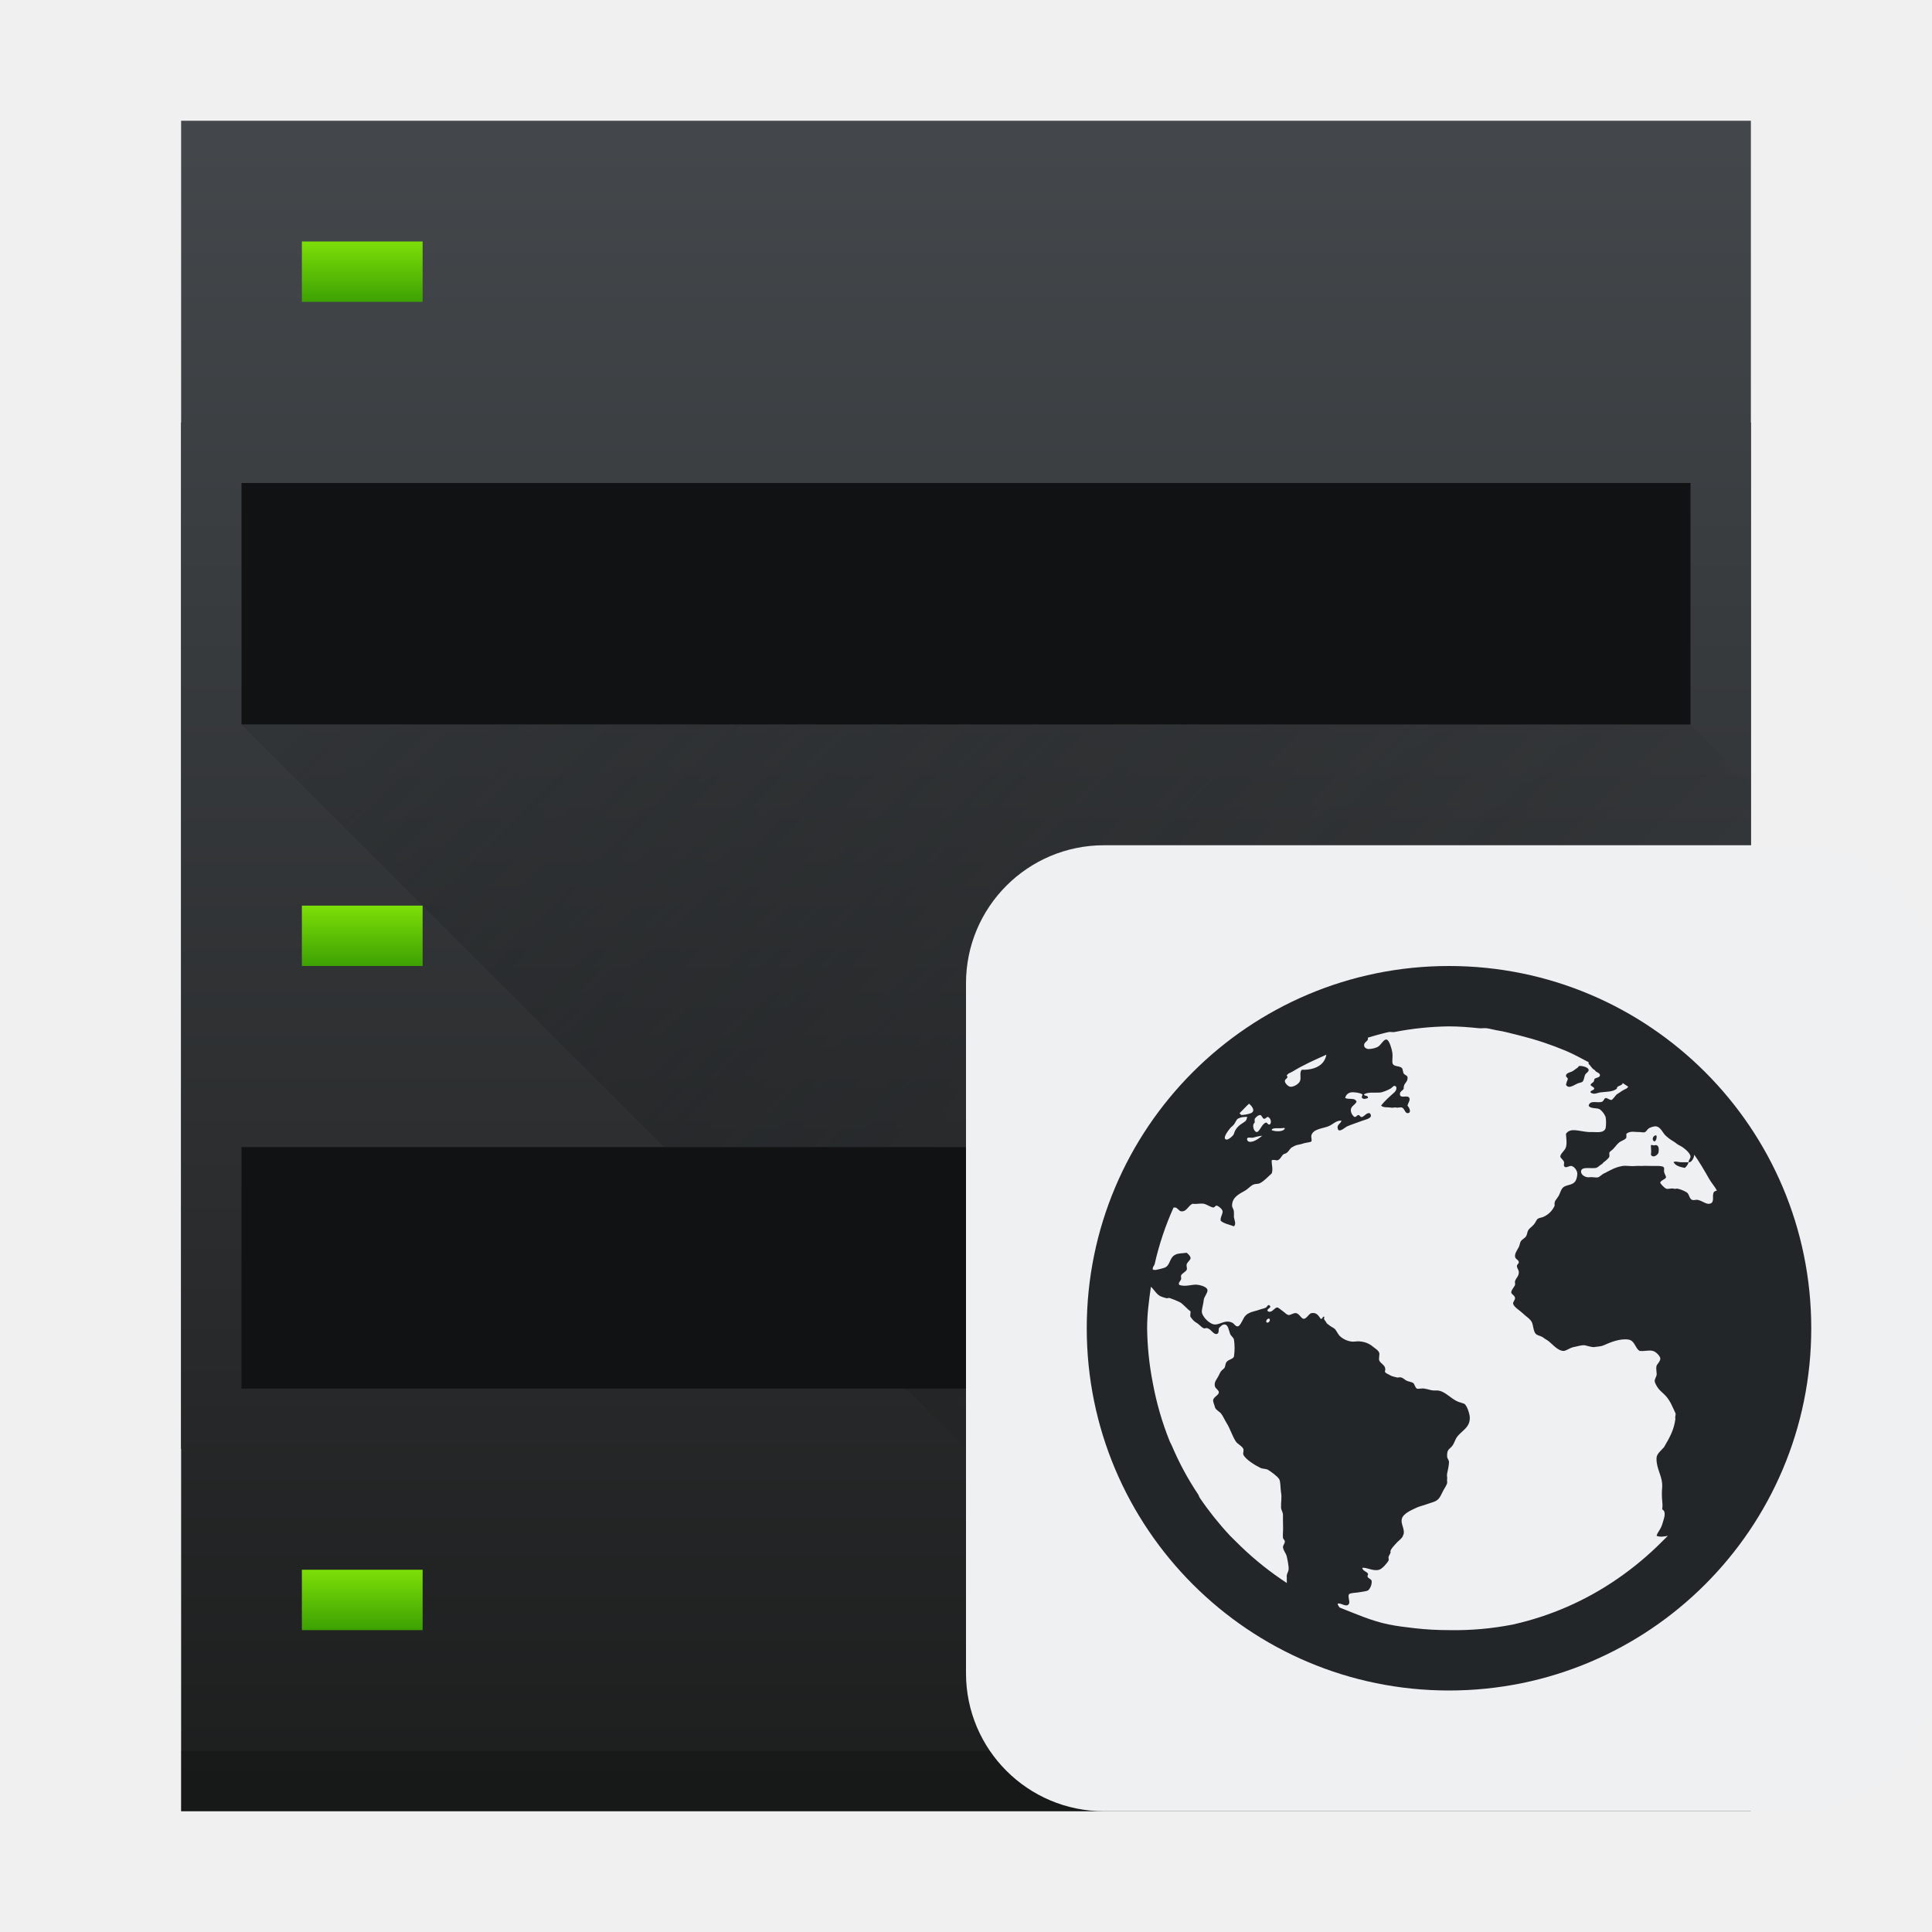
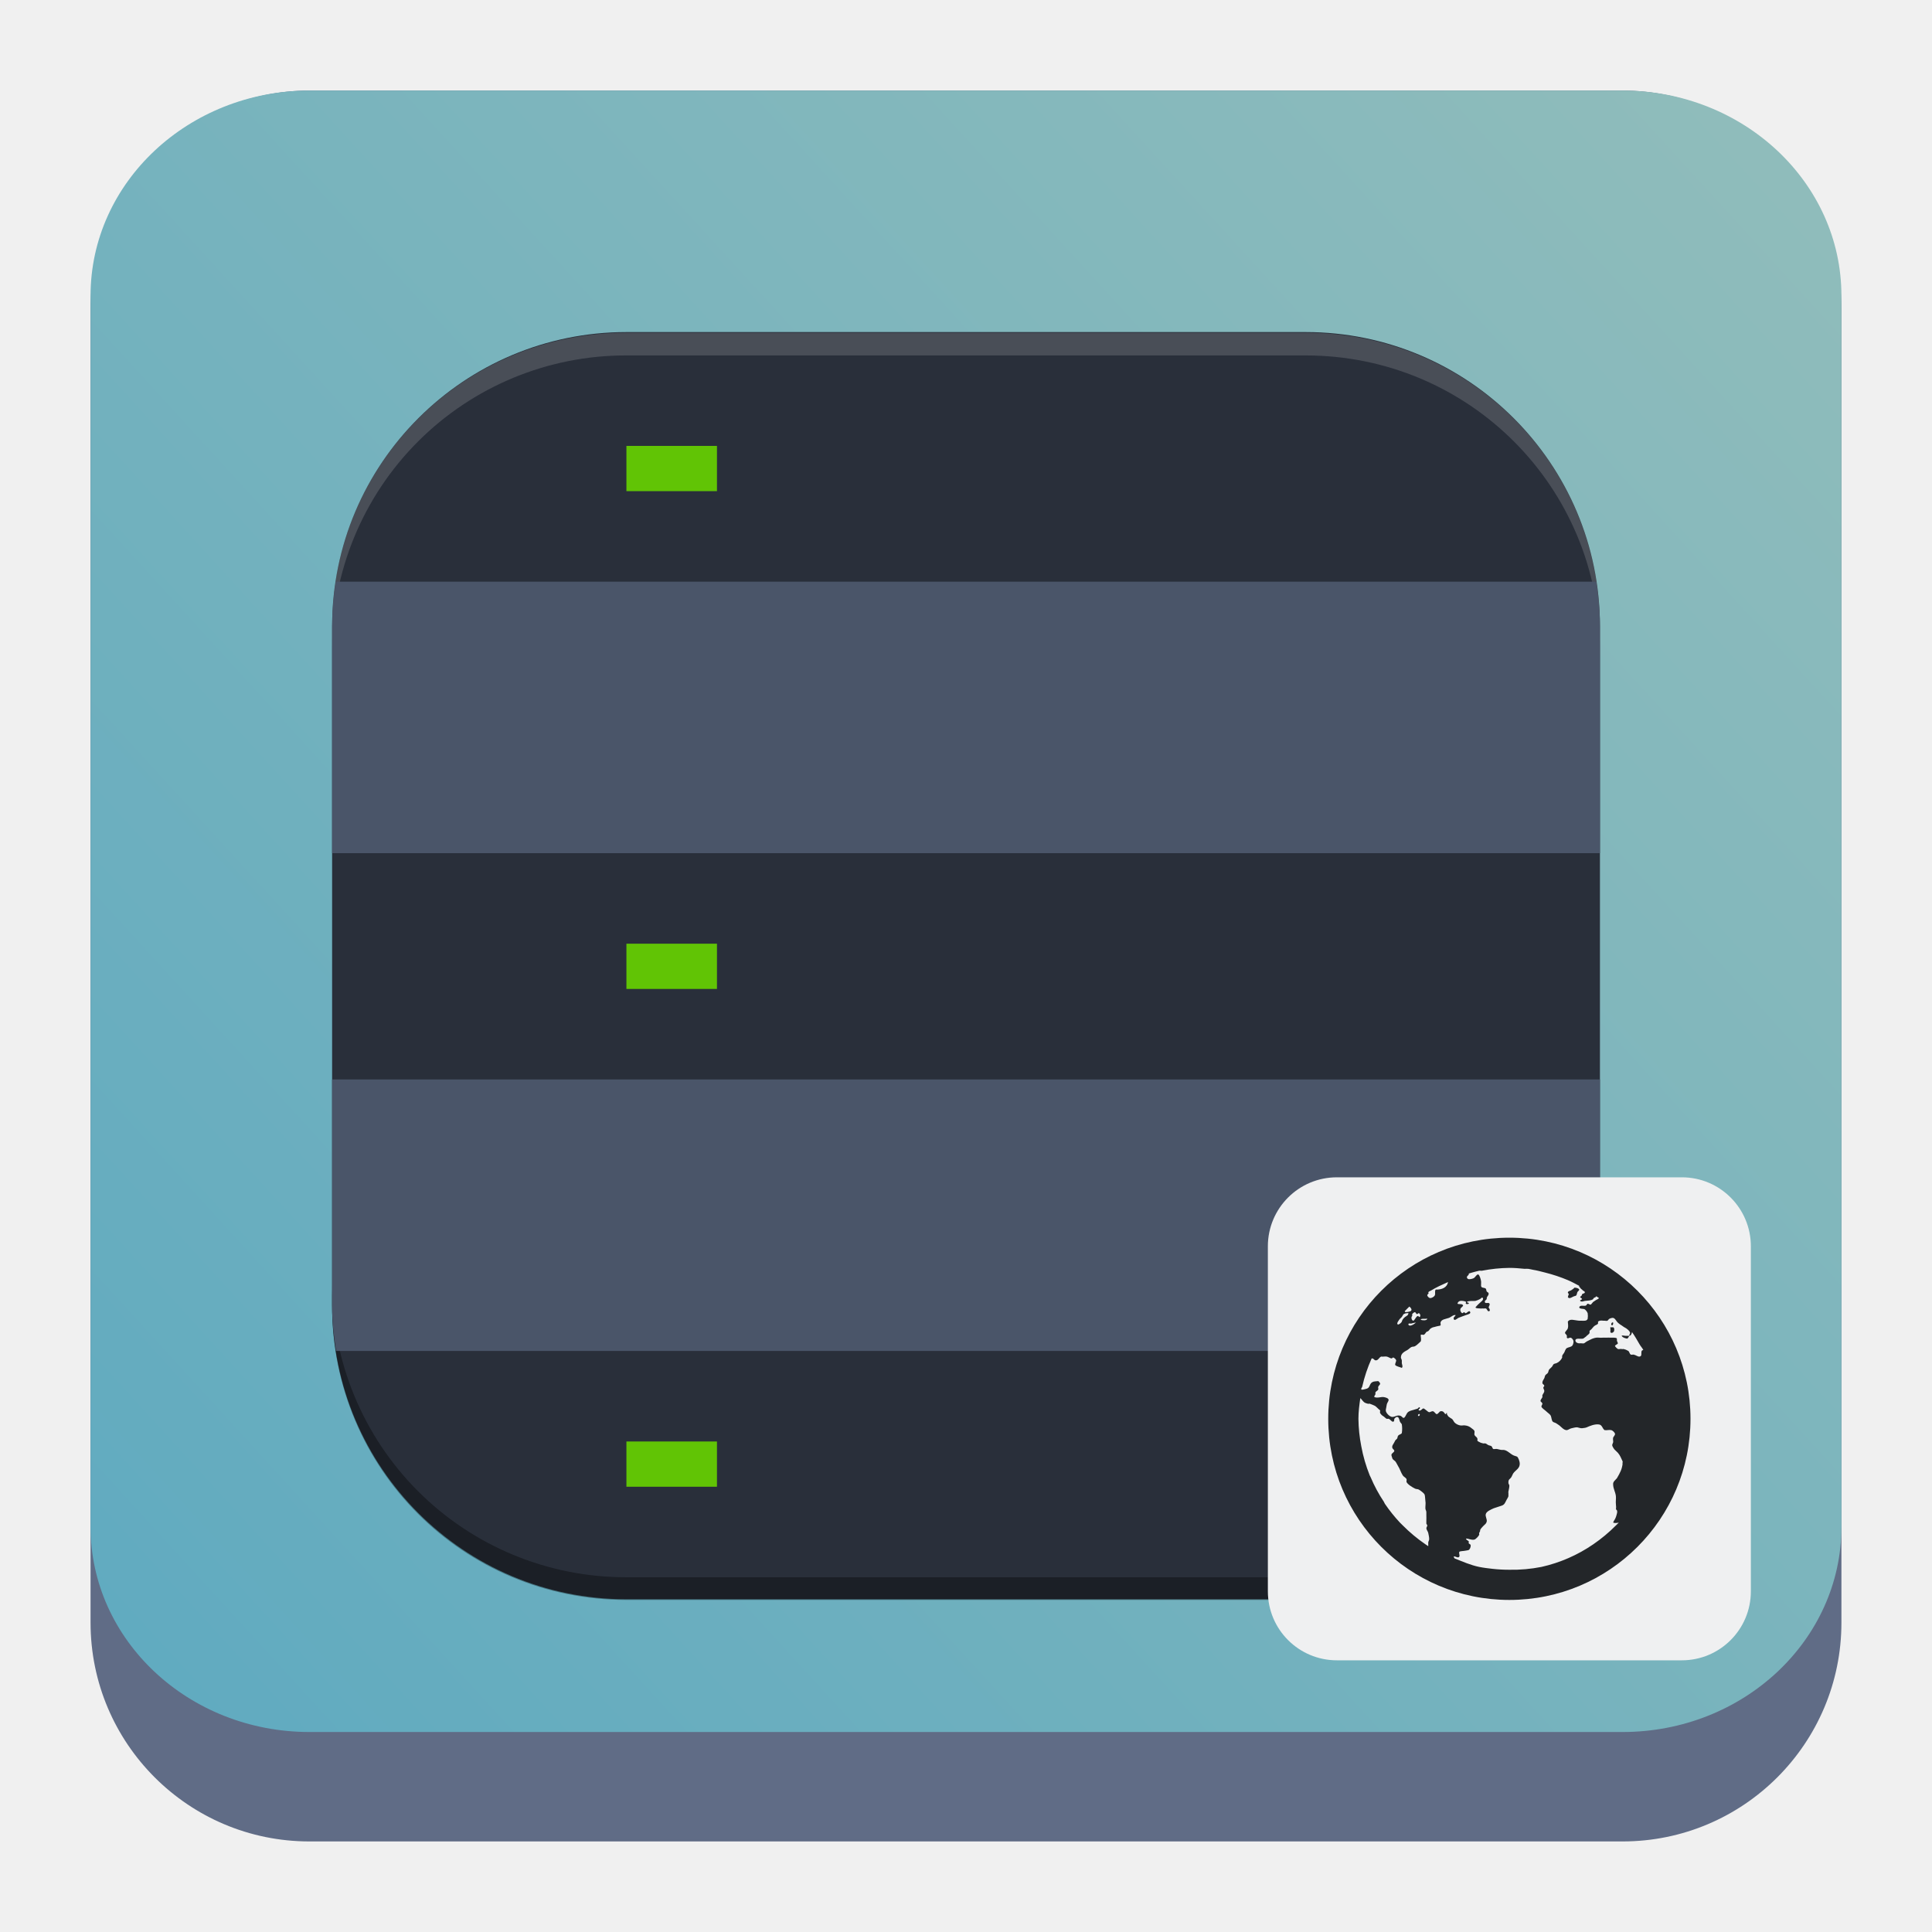
- <svg xmlns="http://www.w3.org/2000/svg" xmlns:xlink="http://www.w3.org/1999/xlink" height="32" width="32">
-   <linearGradient id="b" gradientTransform="matrix(.7 0 0 .7 -.7 -1.1)" gradientUnits="userSpaceOnUse" x2="0" y1="44" y2="4">
-     <stop offset="0" stop-color="#1d1e1e" />
-     <stop offset="1" stop-color="#44484c" />
-   </linearGradient>
-   <linearGradient id="c" x1="6" x2="6" xlink:href="#a" y1="5" y2="4" />
-   <linearGradient id="a" gradientUnits="userSpaceOnUse" x2="0" y1="507.8" y2="506.8">
-     <stop offset="0" stop-color="#3da103" />
-     <stop offset="1" stop-color="#7ddf07" />
-   </linearGradient>
-   <linearGradient id="d" x1="6" x2="6" xlink:href="#a" y1="16" y2="15" />
-   <linearGradient id="e" x1="6" x2="6" xlink:href="#a" y1="27" y2="26" />
-   <linearGradient id="f" gradientUnits="userSpaceOnUse" x1="5" x2="18" y1="12" y2="25">
-     <stop offset="0" stop-color="#292c2f" />
-     <stop offset="1" stop-opacity="0" />
-   </linearGradient>
-   <path d="M3 7h26v17H3z" fill="#111213" />
-   <path d="M3 2v28h26V2zm1 6h24v4H4zm0 11h24v4H4z" fill="url(#b)" />
-   <g stroke-width=".7">
-     <path d="M5 4h2v1H5z" fill="url(#c)" />
-     <path d="M5 15h2v1H5z" fill="url(#d)" />
-     <path d="M5 26h2v1H5z" fill="url(#e)" />
+ <svg xmlns="http://www.w3.org/2000/svg" xmlns:xlink="http://www.w3.org/1999/xlink" width="64" version="1.1" height="64" id="svg3307">
+   <defs id="defs5455">
+     <linearGradient id="linearGradient1641" gradientUnits="userSpaceOnUse" x2="0" y1="30" y2="8">
+       <stop offset="0" stop-color="#cea476" id="stop1637" style="stop-color:#4c566a;stop-opacity:1;" />
+       <stop offset="1" stop-color="#dab58b" id="stop1639" style="stop-color:#2e3440;stop-opacity:1;" />
+     </linearGradient>
+     <linearGradient xlink:href="#linearGradient22063-0" id="linearGradient22065-6" x1="-22" y1="5.111" x2="-6.444" y2="-9.111" gradientUnits="userSpaceOnUse" gradientTransform="matrix(3.625,0,0,3.625,467.3214,555.048)" />
+     <linearGradient id="linearGradient22063-0">
+       <stop style="stop-color:#5faac0;stop-opacity:1;" offset="0" id="stop22059-6" />
+       <stop style="stop-color:#8fbcbb;stop-opacity:1;" offset="1" id="stop22061-2" />
+     </linearGradient>
+     <linearGradient id="b" gradientTransform="matrix(1.006217,0,0,0.9230743,-418.2651,-495.3194)" gradientUnits="userSpaceOnUse" x1="388.423" x2="388.423" y1="557.798" y2="505.798">
+       <stop offset="0" stop-color="#7f8c8d" id="stop13" />
+       <stop offset="1" stop-color="#afb0b3" id="stop15" />
+     </linearGradient>
+     <linearGradient id="d" gradientTransform="matrix(0.8944114,0,0,0.9230743,-28.62171,-33.96571)" gradientUnits="userSpaceOnUse" x1="1.333" x2="1.333" y1="48.714" y2="9.714">
+       <stop offset="0" stop-color="#eef1f2" id="stop19" />
+       <stop offset="1" stop-color="#f9fafb" id="stop21" />
+     </linearGradient>
+     <linearGradient id="f" gradientUnits="userSpaceOnUse" x1="-11.306" x2="-11.306" y1="23.62" y2="7.62" gradientTransform="matrix(1.714286,0,0,1.714286,-27.42857,-31.85714)">
+       <stop offset="0" stop-color="#3e3e3e" id="stop2" />
+       <stop offset="1" stop-color="#5c5c5c" id="stop4" />
+     </linearGradient>
+     <linearGradient id="a" gradientTransform="matrix(0.5714282,0,0,0.5714282,-222.4692,732.0492)" gradientUnits="userSpaceOnUse" x2="0" xlink:href="#b-3" y1="543.798" y2="503.798" />
+     <linearGradient id="b-3">
+       <stop offset="0" stop-color="#2f3943" id="stop2771" />
+       <stop offset="1" stop-color="#808c9b" id="stop2773" />
+     </linearGradient>
+     <linearGradient id="c" gradientTransform="matrix(0.6363631,0,0,0.6363631,-248.9998,698.0365)" gradientUnits="userSpaceOnUse" x2="0" xlink:href="#b-3" y1="499.798" y2="547.798" />
+     <linearGradient id="e" gradientUnits="userSpaceOnUse" x1="8" x2="20" y1="6" y2="20">
+       <stop offset="0" id="stop2782" />
+       <stop offset="1" stop-opacity="0" id="stop2784" />
+     </linearGradient>
+     <linearGradient id="d-6" gradientUnits="userSpaceOnUse" x1="11" x2="11" y1="17" y2="6">
+       <stop offset="0" stop-color="#ffd42a" id="stop2777" />
+       <stop offset="1" stop-color="#ffdf62" id="stop2779" />
+     </linearGradient>
+     <filter id="filter6437" x="-0.108" y="-0.108" width="1.216" height="1.216" color-interpolation-filters="sRGB">
+       <feGaussianBlur stdDeviation="0.41" id="feGaussianBlur438" />
+     </filter>
+     <linearGradient id="linearGradient6207" x1="7.635" x2="8.761" y1="5.704" y2="14.001" gradientUnits="userSpaceOnUse" gradientTransform="matrix(4.347936,0,0,4.347936,436.8094,445.1178)">
+       <stop stop-color="#2e3440" offset="0" id="stop433" />
+       <stop stop-color="#4c566a" offset="1" id="stop435" />
+     </linearGradient>
+     <linearGradient id="c-3" gradientUnits="userSpaceOnUse" x2="0" xlink:href="#linearGradient1641" y1="8" y2="2" gradientTransform="matrix(1.571429,0,0,1.571429,391.4286,522.2113)" />
+     <linearGradient id="b-6" gradientUnits="userSpaceOnUse" x2="0" y1="30" y2="8">
+       <stop offset="0" stop-color="#cea476" id="stop164" />
+       <stop offset="1" stop-color="#dab58b" id="stop166" />
+     </linearGradient>
+     <linearGradient id="d-7" gradientUnits="userSpaceOnUse" x2="0" xlink:href="#linearGradient1641" y1="30" y2="8" gradientTransform="matrix(1.571429,0,0,1.571429,391.4286,522.2113)" />
+     <linearGradient id="linearGradient331" gradientUnits="userSpaceOnUse" x2="0" y1="30" y2="8">
+       <stop offset="0" stop-color="#cea476" id="stop327" />
+       <stop offset="1" stop-color="#dab58b" id="stop329" />
+     </linearGradient>
+     <linearGradient id="e-5" gradientUnits="userSpaceOnUse" x1="16" x2="16" xlink:href="#linearGradient22063-0" y1="8" y2="2" />
+     <linearGradient id="a-3" gradientTransform="matrix(0.66667,0,0,0.66667,-256.38,-333.867)" gradientUnits="userSpaceOnUse" x2="0" y1="512.8" y2="503.8">
+       <stop offset="0" stop-color="#ebc69a" id="stop172" />
+       <stop offset="1" stop-color="#f4e0c8" stop-opacity="0" id="stop174" />
+     </linearGradient>
+     <linearGradient id="f-5" gradientUnits="userSpaceOnUse" x1="16" x2="16" xlink:href="#linearGradient22063-0" y1="11" y2="8" />
+     <linearGradient id="linearGradient342" gradientTransform="matrix(0.66667,0,0,0.66667,-256.38,-333.867)" gradientUnits="userSpaceOnUse" x2="0" y1="512.8" y2="503.8">
+       <stop offset="0" stop-color="#ebc69a" id="stop338" />
+       <stop offset="1" stop-color="#f4e0c8" stop-opacity="0" id="stop340" />
+     </linearGradient>
+     <linearGradient id="g" gradientUnits="userSpaceOnUse" x1="34" x2="48" y1="16" y2="30" gradientTransform="matrix(1.742857,0,0,1.742857,386.0857,515.1253)">
+       <stop offset="0" stop-color="#292c2f" id="stop196" />
+       <stop offset="1" stop-opacity="0" id="stop198" />
+     </linearGradient>
+     <linearGradient id="h" gradientUnits="userSpaceOnUse" x1="30" x2="30" xlink:href="#a-36" y1="30" y2="8" gradientTransform="matrix(1.742857,0,0,1.742857,386.0857,515.1253)" />
+     <linearGradient id="a-36" gradientUnits="userSpaceOnUse" x2="0" y1="30" y2="8">
+       <stop offset="0" stop-color="#cfd2d5" id="stop222" />
+       <stop offset="1" stop-color="#eff0f1" id="stop224" />
+     </linearGradient>
+     <linearGradient id="m" x1="18" x2="30" y1="18" y2="30" gradientUnits="userSpaceOnUse" gradientTransform="matrix(1.914278,0,0,1.914278,382.5431,511.583)">
+       <stop stop-color="#292c2f" offset="0" id="stop205" />
+       <stop stop-opacity="0" offset="1" id="stop207" />
+     </linearGradient>
+     <linearGradient id="l" x1="22" x2="22" y1="30" y2="8" gradientTransform="matrix(0,-1.914278,-1.914278,0,466.7713,595.8112)" gradientUnits="userSpaceOnUse" xlink:href="#k" />
+     <linearGradient id="k" x2="0" y1="30" y2="8" gradientUnits="userSpaceOnUse">
+       <stop stop-color="#cfd2d5" offset="0" id="stop231" />
+       <stop stop-color="#eff0f1" offset="1" id="stop233" />
+     </linearGradient>
+     <linearGradient id="b-67" gradientTransform="matrix(1.05,0,0,1.05,398.256,520.3354)" gradientUnits="userSpaceOnUse" x2="0" y1="44" y2="4">
+       <stop offset="0" stop-color="#1d1e1e" id="stop3" />
+       <stop offset="1" stop-color="#44484c" id="stop4-5" />
+     </linearGradient>
+     <linearGradient id="c-35" x1="6" x2="6" xlink:href="#a-6" y1="5" y2="4" />
+     <linearGradient id="a-6" gradientUnits="userSpaceOnUse" x2="0" y1="507.8" y2="506.8">
+       <stop offset="0" stop-color="#3da103" id="stop5" />
+       <stop offset="1" stop-color="#7ddf07" id="stop6" />
+     </linearGradient>
+     <linearGradient id="d-2" x1="6" x2="6" xlink:href="#a-6" y1="16" y2="15" />
+     <linearGradient id="linearGradient2" gradientUnits="userSpaceOnUse" x2="0" y1="507.8" y2="506.8">
+       <stop offset="0" stop-color="#3da103" id="stop1" />
+       <stop offset="1" stop-color="#7ddf07" id="stop2-9" />
+     </linearGradient>
+     <linearGradient id="e-1" x1="6" x2="6" xlink:href="#a-6" y1="27" y2="26" />
+     <linearGradient id="linearGradient8" gradientUnits="userSpaceOnUse" x2="0" y1="507.8" y2="506.8">
+       <stop offset="0" stop-color="#3da103" id="stop7" />
+       <stop offset="1" stop-color="#7ddf07" id="stop8" />
+     </linearGradient>
+     <linearGradient id="f-2" gradientUnits="userSpaceOnUse" x1="5" x2="18" y1="12" y2="25" gradientTransform="matrix(1.5,0,0,1.5,399.306,521.9854)">
+       <stop offset="0" stop-color="#292c2f" id="stop9" />
+       <stop offset="1" stop-opacity="0" id="stop10" />
+     </linearGradient>
+   </defs>
+   <g id="layer1" transform="translate(-384.5714,-515.798)">
+     <path d="m 387.571,526.048 c 0,-4.004 3.246,-7.25 7.25,-7.25 h 43.5 c 4.004,0 7.25,3.246 7.25,7.25 v 43.5 c 0,4.004 -3.246,7.25 -7.25,7.25 h -43.5 c -4.004,0 -7.25,-3.246 -7.25,-7.25 z" id="path736-7" style="fill:#606c86;fill-opacity:1;stroke-width:3.625" />
+     <path d="m 387.571,525.595 c 0,-3.754 3.246,-6.797 7.25,-6.797 h 43.5 c 4.004,0 7.25,3.043 7.25,6.797 v 40.781 c 0,3.754 -3.246,6.797 -7.25,6.797 h -43.5 c -4.004,0 -7.25,-3.043 -7.25,-6.797 z" id="path738-9" style="fill:url(#linearGradient22065-6);fill-opacity:1;stroke-width:3.625" />
+     <g id="g1" transform="matrix(1.000516,0,0,1,-8.20813,-55.99997)">
+       <rect width="41.977" height="41.977" x="403.573" y="582.798" fill="#4d4d4d" rx="9.746" ry="9.746" id="rect1" style="stroke-width:0.75;fill:#292f3a;fill-opacity:1" />
+       <path d="m 403.571,614.301 v 0.75 c 0,5.399 4.347,9.747 9.747,9.747 h 22.484 c 5.399,0 9.747,-4.347 9.747,-9.747 v -0.75 c 0,5.399 -4.347,9.746 -9.747,9.746 h -22.484 a 9.726,9.726 0 0 1 -9.747,-9.746" opacity="0.35" id="path1" style="stroke-width:0.75" />
+       <path fill="#ffffff" d="m 403.571,593.318 v -0.75 c 0,-5.399 4.347,-9.747 9.747,-9.747 h 22.484 c 5.399,0 9.747,4.347 9.747,9.747 v 0.75 c 0,-5.399 -4.347,-9.746 -9.747,-9.746 h -22.484 a 9.726,9.726 0 0 0 -9.747,9.746" opacity="0.15" id="path2" style="stroke-width:0.75" />
+       <path d="m 403.696,591.066 a 9.744,9.744 0 0 0 -0.123,1.477 v 7.518 h 41.977 v -7.518 c 0,-0.503 -0.051,-0.994 -0.123,-1.477 z m -0.123,16.49 v 7.472 c 0,0.519 0.053,1.025 0.13,1.522 h 41.716 c 0.077,-0.497 0.13,-1.003 0.13,-1.522 v -7.472 z" opacity="0.45" style="fill:#4a5569;stroke-width:0.75;fill-opacity:1;opacity:1" id="path3" />
+       <path d="m 413.317,586.569 h 2.998 v 1.499 h -2.998 z m 0,16.49 h 2.998 v 1.499 h -2.998 z m 0,16.49 h 2.998 v 1.499 h -2.998 z" style="fill:#61c405;fill-opacity:1;stroke-width:0.75" id="path4" />
+     </g>
+     <g id="g2" transform="translate(2.999988,-31.99997)">
+       <rect fill="#eff0f1" height="16" rx="2.286" width="16" x="423.571" y="586.798" id="rect12" />
+       <path d="m 431.571,588.798 a 6,6 0 1 0 0,12 6,6 0 0 0 0,-12 z m 0,1 c 0.173,0 0.332,0.014 0.5,0.031 0.04,0.004 0.085,-0.005 0.125,0 0.053,0.007 0.104,0.023 0.156,0.032 0.144,0.022 0.267,0.059 0.407,0.093 0.256,0.064 0.51,0.149 0.75,0.25 0.131,0.056 0.249,0.121 0.375,0.188 v 0.031 c 0.028,0.013 0.044,0.067 0.093,0.094 0.018,0.01 0.015,0.022 0.032,0.031 0.028,0.016 0.068,0.034 0.062,0.063 -0.008,0.04 -0.066,0.031 -0.094,0.062 0.004,0.058 -0.047,0.055 -0.062,0.094 0.009,0.025 0.058,0.032 0.062,0.062 -0.005,0.032 -0.074,0.03 -0.062,0.063 0.054,0.042 0.105,0.01 0.156,0 0.112,-0.014 0.212,-0.006 0.281,-0.063 -0.009,-0.053 0.1,-0.045 0.094,-0.093 0.029,0.02 0.065,0.04 0.094,0.062 -0.011,0.01 -0.02,0.026 -0.032,0.031 -0.02,0.01 -0.043,0.02 -0.062,0.032 l -0.094,0.062 c -0.023,0.016 -0.07,0.094 -0.093,0.094 -0.03,0 -0.073,-0.038 -0.094,-0.032 -0.03,0.01 -0.029,0.051 -0.063,0.063 -0.066,0.024 -0.196,-0.036 -0.218,0.063 0.028,0.057 0.137,0.03 0.187,0.062 a 0.31,0.31 0 0 1 0.094,0.125 0.59,0.59 0 0 1 0,0.188 c -0.031,0.08 -0.127,0.063 -0.219,0.062 h -0.063 c -0.154,-0.01 -0.305,-0.08 -0.375,0.031 0.005,0.085 0.02,0.145 0,0.219 -0.013,0.054 -0.096,0.11 -0.093,0.156 0,0.024 0.056,0.06 0.062,0.094 0.004,0.018 -0.008,0.045 0,0.063 0.026,0.049 0.08,-0.01 0.125,0 0.044,0.01 0.094,0.075 0.094,0.125 a 0.26,0.26 0 0 1 -0.031,0.125 c -0.044,0.066 -0.125,0.057 -0.188,0.093 -0.052,0.03 -0.062,0.105 -0.093,0.157 -0.033,0.056 -0.076,0.076 -0.063,0.156 a 0.365,0.365 0 0 1 -0.188,0.187 c -0.027,0.012 -0.068,0.014 -0.093,0.032 -0.02,0.014 -0.035,0.061 -0.063,0.093 -0.035,0.04 -0.075,0.064 -0.093,0.094 -0.015,0.023 -0.017,0.062 -0.032,0.094 -0.022,0.042 -0.066,0.051 -0.093,0.093 -0.013,0.02 -0.018,0.068 -0.032,0.094 -0.032,0.058 -0.068,0.106 -0.062,0.157 0.005,0.048 0.06,0.05 0.062,0.093 0.003,0.024 -0.032,0.036 -0.031,0.063 10e-4,0.038 0.028,0.063 0.031,0.093 0.007,0.074 -0.048,0.106 -0.062,0.157 -0.007,0.024 0.006,0.042 0,0.062 -0.012,0.037 -0.062,0.081 -0.063,0.125 0,0.031 0.06,0.05 0.063,0.094 0.002,0.029 -0.037,0.066 -0.032,0.094 0.011,0.054 0.115,0.114 0.157,0.156 0.057,0.057 0.131,0.096 0.156,0.156 0.021,0.051 0.024,0.15 0.063,0.188 0.028,0.028 0.088,0.032 0.125,0.062 0.034,0.027 0.056,0.033 0.093,0.063 0.061,0.048 0.153,0.163 0.25,0.156 0.051,-0.01 0.1,-0.052 0.157,-0.063 0.059,-0.01 0.127,-0.036 0.187,-0.03 0.046,0.01 0.108,0.033 0.156,0.03 0.05,-0.01 0.1,-0.006 0.157,-0.03 0.099,-0.044 0.262,-0.115 0.406,-0.095 0.11,0.016 0.11,0.139 0.187,0.188 0.088,0.01 0.149,-0.017 0.219,0 0.053,0.013 0.12,0.083 0.125,0.125 0.005,0.043 -0.057,0.098 -0.063,0.125 -0.013,0.058 0.01,0.12 0,0.156 -0.008,0.03 -0.032,0.065 -0.03,0.094 0,0.026 0.035,0.09 0.062,0.125 0.033,0.042 0.085,0.08 0.125,0.125 0.073,0.084 0.105,0.17 0.156,0.281 0.013,0.028 -0.012,0.058 0,0.094 -0.022,0.168 -0.078,0.283 -0.188,0.469 -0.051,0.06 -0.126,0.112 -0.125,0.187 -0.003,0.18 0.102,0.295 0.094,0.469 -0.018,0.234 0.018,0.25 0,0.375 0.08,0.04 0.023,0.167 0,0.25 -0.034,0.099 -0.074,0.121 -0.093,0.188 0.053,0.023 0.128,0.013 0.187,0 l -0.094,0.093 a 5.203,5.203 0 0 1 -0.75,0.625 4.94,4.94 0 0 1 -1.718,0.75 4.985,4.985 0 0 1 -1.063,0.094 c -0.19,0 -0.378,-0.01 -0.563,-0.031 -0.146,-0.017 -0.294,-0.034 -0.437,-0.063 -0.283,-0.058 -0.549,-0.177 -0.813,-0.281 -0.009,-0.017 -0.033,-0.042 -0.03,-0.063 0.051,-0.022 0.149,0.074 0.187,0 0.019,-0.035 -0.025,-0.12 0,-0.156 0.018,-0.024 0.119,-0.024 0.156,-0.031 0.053,-0.01 0.126,-0.017 0.156,-0.031 0.033,-0.021 0.069,-0.095 0.063,-0.157 -0.003,-0.029 -0.04,-0.036 -0.063,-0.062 -0.019,-0.022 0.013,-0.042 0,-0.063 -0.024,-0.035 -0.084,-0.042 -0.093,-0.093 0.071,-0.014 0.177,0.06 0.28,0.031 0.05,-0.014 0.134,-0.11 0.157,-0.156 0.007,-0.014 -0.008,-0.045 0,-0.063 0.009,-0.018 0.028,-0.052 0.031,-0.062 0.007,-0.027 -0.006,-0.014 0,-0.032 0.018,-0.05 0.064,-0.088 0.094,-0.125 0.023,-0.028 0.073,-0.064 0.094,-0.093 0.024,-0.031 0.015,-0.035 0.031,-0.063 0.015,-0.09 -0.053,-0.17 -0.031,-0.25 0.024,-0.09 0.163,-0.146 0.25,-0.187 0.03,-0.014 0.069,-0.023 0.093,-0.032 0.06,-0.02 0.132,-0.042 0.188,-0.062 0.094,-0.034 0.11,-0.102 0.156,-0.188 0.022,-0.04 0.059,-0.095 0.063,-0.125 0.004,-0.026 -0.005,-0.031 0,-0.062 0.005,-0.029 -0.008,-0.06 0,-0.094 0.01,-0.043 0.031,-0.14 0.031,-0.187 0,-0.04 -0.03,-0.058 -0.031,-0.094 -0.007,-0.13 0.046,-0.117 0.093,-0.188 0.024,-0.035 0.046,-0.1 0.063,-0.125 0.081,-0.12 0.229,-0.161 0.219,-0.343 -0.004,-0.06 -0.05,-0.2 -0.094,-0.219 -0.025,-0.011 -0.057,-0.018 -0.094,-0.031 -0.118,-0.044 -0.22,-0.178 -0.343,-0.188 h -0.063 c -0.048,0 -0.102,-0.024 -0.156,-0.031 -0.034,-0.01 -0.105,0.01 -0.125,0 -0.031,-0.015 -0.038,-0.077 -0.063,-0.094 -0.02,-0.014 -0.063,-0.02 -0.093,-0.031 -0.05,-0.018 -0.069,-0.059 -0.125,-0.063 -0.018,0 -0.043,0.01 -0.063,0 -0.031,-0.01 -0.065,-0.013 -0.094,-0.03 -0.036,-0.023 -0.079,-0.032 -0.093,-0.063 0.033,-0.108 -0.072,-0.125 -0.094,-0.188 -0.01,-0.029 0.01,-0.099 0,-0.125 -0.013,-0.037 -0.053,-0.062 -0.094,-0.093 a 0.374,0.374 0 0 0 -0.219,-0.094 c -0.046,-0.01 -0.101,0.01 -0.156,0 a 0.356,0.356 0 0 1 -0.188,-0.094 c -0.042,-0.049 -0.056,-0.102 -0.093,-0.125 -0.035,-0.022 -0.07,-0.04 -0.094,-0.063 -0.011,-0.01 -0.021,-0.008 -0.031,-0.03 -0.018,-0.038 -0.054,-0.05 -0.032,-0.095 -0.04,-0.02 -0.019,0.039 -0.062,0.032 -0.039,-0.055 -0.068,-0.11 -0.156,-0.094 -0.04,0.01 -0.078,0.093 -0.125,0.094 -0.04,0 -0.074,-0.086 -0.125,-0.094 -0.04,-0.01 -0.098,0.036 -0.125,0.031 -0.043,-0.01 -0.055,-0.036 -0.094,-0.062 -0.029,-0.02 -0.078,-0.064 -0.094,-0.063 -0.05,0 -0.087,0.1 -0.156,0.063 -0.034,-0.043 0.071,-0.054 0.031,-0.094 -0.03,-0.029 -0.038,0.017 -0.062,0.031 -0.028,0.018 -0.063,0.02 -0.094,0.032 -0.069,0.026 -0.134,0.033 -0.188,0.062 a 0.185,0.185 0 0 0 -0.093,0.094 c -0.023,0.042 -0.059,0.123 -0.094,0.125 -0.042,0 -0.056,-0.046 -0.094,-0.063 -0.115,-0.05 -0.186,0.03 -0.281,0.032 -0.088,0 -0.223,-0.136 -0.219,-0.22 0.003,-0.05 0.026,-0.124 0.032,-0.187 0.004,-0.05 0.061,-0.11 0.062,-0.156 10e-4,-0.062 -0.116,-0.087 -0.156,-0.094 -0.094,-0.017 -0.206,0.042 -0.313,0 -0.02,-0.034 0.02,-0.06 0.032,-0.093 0.006,-0.018 -0.007,-0.042 0,-0.063 0.011,-0.032 0.078,-0.06 0.093,-0.094 0.011,-0.026 -0.01,-0.06 0,-0.093 0.013,-0.036 0.06,-0.068 0.063,-0.094 0.004,-0.034 -0.036,-0.072 -0.063,-0.094 -0.083,0.01 -0.14,0.007 -0.187,0.031 -0.108,0.05 -0.079,0.185 -0.188,0.219 a 0.914,0.914 0 0 1 -0.125,0.031 c -0.018,0.01 -0.042,-0.002 -0.062,0 0.002,-0.01 -0.002,-0.02 0,-0.031 0.004,-0.023 0.026,-0.04 0.031,-0.063 a 4.91,4.91 0 0 1 0.313,-0.937 h 0.03 c 0.039,0.01 0.062,0.06 0.095,0.063 0.091,0.01 0.111,-0.085 0.187,-0.125 0.078,0.01 0.117,-0.01 0.188,0 0.048,0.01 0.118,0.058 0.156,0.062 0.032,0 0.032,-0.035 0.062,-0.031 0.03,0.01 0.089,0.057 0.094,0.093 0.005,0.045 -0.044,0.107 -0.031,0.157 0.047,0.048 0.152,0.065 0.218,0.093 0.044,-0.037 0.007,-0.104 0,-0.156 0,-0.023 0.003,-0.072 0,-0.093 -0.004,-0.036 -0.03,-0.063 -0.03,-0.094 0,-0.143 0.122,-0.194 0.218,-0.25 0.041,-0.024 0.089,-0.076 0.125,-0.094 0.051,-0.025 0.083,-0.007 0.125,-0.031 0.076,-0.043 0.129,-0.108 0.188,-0.157 0.027,-0.065 -0.003,-0.154 0,-0.218 0.027,-0.017 0.064,0 0.093,0 0.046,-0.01 0.068,-0.068 0.094,-0.094 0.015,-0.015 0.044,-0.016 0.063,-0.031 0.045,-0.036 0.053,-0.078 0.093,-0.094 a 0.26,0.26 0 0 1 0.063,-0.031 c 0.03,-0.01 0.077,-0.014 0.125,-0.032 0.03,-0.01 0.113,-0.018 0.125,-0.03 0.015,-0.016 -0.004,-0.072 0,-0.095 0.024,-0.112 0.18,-0.118 0.281,-0.156 0.07,-0.026 0.14,-0.107 0.219,-0.093 -0.015,0.054 -0.076,0.06 -0.063,0.125 0.017,0.09 0.125,-0.019 0.157,-0.032 0.06,-0.026 0.17,-0.063 0.25,-0.093 0.07,-0.025 0.19,-0.045 0.125,-0.125 -0.055,-0.01 -0.078,0.042 -0.125,0.062 -0.033,0.01 -0.035,-0.028 -0.063,-0.031 -0.027,0 -0.035,0.036 -0.063,0.031 -0.027,-0.01 -0.058,-0.06 -0.062,-0.094 -0.011,-0.084 0.06,-0.094 0.094,-0.156 -0.023,-0.076 -0.124,-0.033 -0.188,-0.063 a 0.113,0.113 0 0 1 0.094,-0.093 c 0.043,-0.01 0.162,0.008 0.188,0.031 0.015,0.013 -0.023,0.042 0,0.063 0.026,0.023 0.06,0.01 0.093,0 0.012,-0.057 -0.072,-0.026 -0.062,-0.063 0.068,-0.044 0.198,-0.02 0.281,-0.031 a 0.68,0.68 0 0 0 0.156,-0.063 c 0.04,-0.023 0.052,-0.069 0.094,-0.031 0.012,0.041 -0.008,0.072 -0.031,0.094 -0.077,0.068 -0.159,0.14 -0.219,0.218 0.037,0.036 0.094,0.025 0.156,0.032 0.024,0.01 0.069,-0.005 0.094,0 0.03,0.01 0.07,-0.01 0.094,0 0.042,0.01 0.052,0.093 0.093,0.093 0.068,0 0.04,-0.08 0,-0.125 0.012,-0.047 0.049,-0.091 0.032,-0.125 -0.031,-0.062 -0.15,0.019 -0.157,-0.062 -0.003,-0.05 0.045,-0.056 0.063,-0.094 -0.008,-0.096 0.072,-0.1 0.063,-0.187 -0.005,-0.036 -0.038,-0.029 -0.063,-0.063 -0.013,-0.018 -0.016,-0.08 -0.031,-0.093 -0.052,-0.044 -0.15,-0.01 -0.157,-0.094 -0.002,-0.05 0.007,-0.103 0,-0.157 -0.006,-0.05 -0.05,-0.208 -0.093,-0.218 -0.056,-0.012 -0.09,0.093 -0.157,0.125 a 0.376,0.376 0 0 1 -0.156,0.031 c -0.024,-0.01 -0.06,-0.015 -0.062,-0.063 -0.004,-0.042 0.047,-0.06 0.062,-0.093 0.004,-0.008 -0.002,-0.02 0,-0.032 0.073,-0.02 0.145,-0.045 0.219,-0.062 0.042,-0.01 0.083,-0.023 0.125,-0.031 0.03,-0.006 0.064,0.005 0.094,0 a 5.008,5.008 0 0 1 0.906,-0.094 z m -2.031,0.469 c -0.032,0.182 -0.203,0.255 -0.407,0.25 -0.045,0.044 -0.006,0.126 -0.03,0.187 -0.022,0.051 -0.106,0.098 -0.157,0.094 -0.037,0 -0.094,-0.059 -0.094,-0.094 0,-0.043 0.069,-0.044 0.032,-0.093 10e-4,-0.01 0.02,-0.022 0.03,-0.032 0.021,-0.012 0.043,-0.019 0.063,-0.031 0.181,-0.112 0.367,-0.193 0.563,-0.281 z m 4.187,0.187 c -0.018,0.01 -0.015,0.022 -0.031,0.032 -0.038,0.023 -0.065,0.051 -0.094,0.062 -0.04,0.015 -0.087,0.025 -0.093,0.063 -0.005,0.03 0.032,0.033 0.03,0.062 -0.014,0.037 -0.022,0.049 -0.03,0.094 0.05,0.083 0.155,-0.019 0.218,-0.032 0.028,-0.01 0.048,-0.007 0.063,-0.03 0.017,-0.028 0.018,-0.056 0.031,-0.095 0.014,-0.042 0.068,-0.056 0.063,-0.093 -0.004,-0.037 -0.095,-0.068 -0.157,-0.063 z m -5.468,0.625 c 0.047,0.038 0.114,0.12 0.03,0.157 a 0.516,0.516 0 0 1 -0.155,0.03 c -0.01,0 -0.023,-0.023 -0.032,-0.03 0.052,-0.05 0.103,-0.109 0.157,-0.157 z m 0.187,0.188 c 0.024,0 0.034,0.06 0.063,0.062 0.027,0 0.046,-0.035 0.062,-0.031 0.042,0.011 0.071,0.094 0.031,0.125 -0.033,0.01 -0.038,-0.035 -0.062,-0.031 -0.068,0.012 -0.106,0.16 -0.157,0.156 -0.048,-0.01 -0.08,-0.121 -0.03,-0.156 0,-0.03 -0.003,-0.032 0,-0.063 0.014,-0.018 0.053,-0.065 0.093,-0.062 z m -0.25,0.031 c 0.014,0 0.026,-0.01 0.031,0 -0.007,0.053 -0.021,0.069 -0.062,0.094 -0.071,0.043 -0.133,0.096 -0.157,0.187 -0.006,0.027 -0.09,0.1 -0.125,0.094 -0.078,-0.017 0.045,-0.165 0.063,-0.188 0.02,-0.025 0.04,-0.033 0.063,-0.062 0.022,-0.028 0.04,-0.078 0.062,-0.094 a 0.246,0.246 0 0 1 0.125,-0.031 z m 6.781,0.156 c 0.08,-0.01 0.12,0.078 0.157,0.125 0.03,0.04 0.107,0.098 0.156,0.125 0.028,0.015 0.062,0.049 0.093,0.063 0.065,0.029 0.185,0.123 0.188,0.187 10e-4,0.032 -0.036,0.064 -0.031,0.094 0.049,0.01 0.092,-0.076 0.093,-0.125 0.092,0.13 0.171,0.268 0.25,0.406 0.038,0.066 0.09,0.12 0.125,0.188 -0.044,0.013 -0.055,0.02 -0.062,0.062 -0.01,0.056 0.021,0.147 -0.063,0.157 -0.052,0.01 -0.114,-0.046 -0.187,-0.063 -0.03,-0.01 -0.07,0.01 -0.094,0 -0.055,-0.018 -0.046,-0.092 -0.093,-0.125 a 0.501,0.501 0 0 0 -0.157,-0.063 c -0.027,0 -0.034,0.01 -0.062,0 -0.034,-0.01 -0.097,0.014 -0.125,0 a 0.321,0.321 0 0 1 -0.094,-0.093 c -0.011,-0.037 0.092,-0.063 0.094,-0.094 0.002,-0.024 -0.027,-0.057 -0.032,-0.094 -0.003,-0.022 0.005,-0.047 0,-0.062 -0.007,-0.026 -0.052,-0.03 -0.093,-0.032 h -0.094 c -0.044,0 -0.133,-0.004 -0.188,0 -0.033,0 -0.062,-0.003 -0.093,0 -0.087,0.01 -0.151,-0.01 -0.219,0 a 0.628,0.628 0 0 0 -0.188,0.063 l -0.062,0.031 a 0.411,0.411 0 0 1 -0.063,0.032 c -0.027,0.013 -0.066,0.054 -0.093,0.062 -0.04,0.01 -0.086,-0.01 -0.157,0 -0.05,0 -0.123,-0.033 -0.125,-0.094 0,-0.093 0.163,-0.045 0.25,-0.062 0.033,-0.01 0.054,-0.039 0.094,-0.063 0.02,-0.01 0.014,-0.019 0.032,-0.031 0.03,-0.021 0.088,-0.07 0.093,-0.094 0.004,-0.022 -0.003,-0.045 0,-0.062 0.004,-0.021 0.036,-0.035 0.063,-0.063 0.042,-0.042 0.073,-0.098 0.125,-0.125 0.035,-0.018 0.077,-0.033 0.093,-0.062 0.004,-0.032 0,-0.033 0,-0.063 a 0.13,0.13 0 0 1 0.063,-0.031 c 0.054,-0.012 0.093,0.003 0.156,0 0.027,0 0.065,0.013 0.094,0 0.024,-0.016 0.038,-0.05 0.063,-0.063 a 0.247,0.247 0 0 1 0.093,-0.03 z m 0.563,0.594 h -0.125 c -0.044,0 -0.1,-0.023 -0.125,0 0.037,0.06 0.104,0.079 0.187,0.094 a 0.193,0.193 0 0 0 0.063,-0.094 z m -6.844,-0.563 h 0.094 c 0.025,0 0.052,-0.01 0.062,0 -0.016,0.066 -0.167,0.056 -0.218,0.032 0.002,-0.025 0.03,-0.028 0.062,-0.032 z m -0.219,0.125 c -0.043,0.032 -0.087,0.073 -0.156,0.094 -0.038,0.012 -0.087,0.011 -0.094,-0.031 -0.008,-0.052 0.06,-0.026 0.094,-0.031 0.044,-0.01 0.105,-0.03 0.156,-0.032 z m 6.5,0 c -0.033,0.011 -0.049,0.084 0,0.094 0.023,-0.014 0.038,-0.05 0.032,-0.093 -0.013,-0.014 -0.022,-0.01 -0.032,0 z m -0.062,0.157 c 0,0.056 0.01,0.107 0,0.156 0.032,0.062 0.109,0.01 0.125,-0.031 0.019,-0.104 -0.015,-0.138 -0.063,-0.125 -0.016,0.01 -0.045,-0.013 -0.062,0 z m -8.282,2.343 c 0.057,0.051 0.09,0.123 0.157,0.157 a 0.47,0.47 0 0 0 0.093,0.031 c 0.027,0.01 0.038,-0.008 0.063,0 0.053,0.018 0.114,0.043 0.156,0.063 0.064,0.028 0.133,0.124 0.188,0.156 0.002,0.032 -0.01,0.07 0,0.093 0.026,0.035 0.051,0.07 0.093,0.094 0.051,0.028 0.078,0.072 0.125,0.094 0.017,0.01 0.037,-0.01 0.063,0 0.066,0.02 0.1,0.11 0.156,0.094 0.037,-0.011 0.026,-0.058 0.032,-0.094 0.025,-0.027 0.054,-0.063 0.093,-0.063 0.062,0 0.071,0.096 0.094,0.157 0.013,0.034 0.054,0.057 0.063,0.093 a 0.943,0.943 0 0 1 0,0.282 c -0.017,0.046 -0.088,0.043 -0.125,0.093 -0.018,0.024 -0.018,0.077 -0.032,0.094 -0.024,0.03 -0.044,0.035 -0.062,0.063 a 0.45,0.45 0 0 0 -0.032,0.062 c -0.03,0.064 -0.087,0.11 -0.062,0.188 0.01,0.03 0.063,0.056 0.063,0.093 0,0.044 -0.087,0.077 -0.094,0.125 -0.005,0.035 0.02,0.079 0.031,0.125 0.008,0.035 0.073,0.071 0.094,0.094 0.035,0.04 0.062,0.107 0.093,0.157 0.063,0.097 0.095,0.217 0.157,0.312 0.033,0.049 0.103,0.073 0.125,0.125 0.01,0.026 -0.01,0.07 0,0.094 0.036,0.08 0.2,0.179 0.281,0.218 0.038,0.02 0.09,0.012 0.125,0.032 0.053,0.03 0.16,0.11 0.188,0.156 0.023,0.042 0.019,0.152 0.03,0.219 0.016,0.088 -0.003,0.155 0,0.25 0.004,0.052 0.032,0.073 0.032,0.125 v 0.093 c -0.001,0.062 0.005,0.125 0,0.188 a 0.592,0.592 0 0 0 0,0.094 c 0.003,0.03 0.03,0.034 0.031,0.062 0.002,0.03 -0.034,0.071 -0.031,0.094 0.007,0.063 0.05,0.098 0.063,0.156 0.01,0.046 0.037,0.164 0.03,0.219 -0.003,0.029 -0.026,0.06 -0.03,0.094 -0.003,0.026 0.003,0.038 0,0.062 -0.003,0.023 0.005,0.044 0,0.063 -0.032,-0.02 -0.063,-0.042 -0.094,-0.063 a 5.203,5.203 0 0 1 -0.75,-0.625 l -0.094,-0.093 a 5.2,5.2 0 0 1 -0.5,-0.625 c -0.014,-0.02 -0.018,-0.043 -0.031,-0.063 a 4.824,4.824 0 0 1 -0.438,-0.813 c -0.009,-0.02 -0.022,-0.04 -0.031,-0.062 a 5.018,5.018 0 0 1 -0.281,-0.969 5.008,5.008 0 0 1 -0.094,-0.906 c 0,-0.238 0.03,-0.459 0.063,-0.688 z m 1.938,0.532 c 0.048,-0.022 0.039,0.055 0,0.062 -0.037,0.01 -0.036,-0.044 0,-0.062 z" fill="#232629" id="path13" />
+     </g>
  </g>
-   <path d="M4 12l7 7h17v4H15l7 7h7V13l-1-1z" fill="url(#f)" fill-rule="evenodd" opacity=".4" />
-   <path d="M3 29h26v1H3z" opacity=".2" />
-   <rect fill="#eff0f1" height="16" rx="2.286" width="16" x="16" y="14" />
-   <path d="M24 16a6 6 0 1 0 0 12 6 6 0 0 0 0-12zm0 1c.173 0 .332.014.5.031.04.004.085-.005.125 0 .053.007.104.023.156.032.144.022.267.059.407.093.256.064.51.149.75.25.131.056.249.121.375.188v.031c.028.013.044.067.093.094.018.01.015.022.032.031.028.016.068.034.062.063-.008.04-.066.031-.094.062.004.058-.047.055-.062.094.009.025.058.032.062.062-.005.032-.074.03-.062.063.054.042.105.01.156 0 .112-.014.212-.006.281-.063-.009-.053.1-.045.094-.093.029.02.065.04.094.062-.011.01-.02.026-.032.031-.02.01-.043.02-.062.032l-.094.062c-.023.016-.07.094-.093.094-.03 0-.073-.038-.094-.032-.03.01-.029.051-.063.063-.066.024-.196-.036-.218.063.028.057.137.03.187.062a.31.31 0 0 1 .094.125.59.59 0 0 1 0 .188c-.031.08-.127.063-.219.062h-.063c-.154-.01-.305-.08-.375.031.005.085.02.145 0 .219-.013.054-.096.11-.093.156 0 .024.056.06.062.094.004.018-.008.045 0 .063.026.049.08-.01.125 0 .044.01.094.075.094.125a.26.26 0 0 1-.031.125c-.044.066-.125.057-.188.093-.052.03-.062.105-.093.157-.033.056-.076.076-.063.156a.365.365 0 0 1-.188.187c-.027.012-.068.014-.093.032-.02.014-.035.061-.063.093-.035.04-.075.064-.093.094-.015.023-.017.062-.032.094-.022.042-.066.051-.093.093-.013.02-.018.068-.032.094-.032.058-.068.106-.062.157.005.048.06.05.062.093.003.024-.032.036-.031.063.001.038.028.063.031.093.007.074-.048.106-.062.157-.007.024.006.042 0 .062-.012.037-.062.081-.063.125 0 .031.06.05.063.094.002.029-.037.066-.032.094.011.054.115.114.157.156.057.057.131.096.156.156.021.051.024.15.063.188.028.028.088.032.125.062.034.027.056.033.093.063.061.048.153.163.25.156.051-.01.1-.052.157-.063.059-.01.127-.036.187-.03.046.01.108.033.156.03.05-.01.1-.006.157-.03.099-.044.262-.115.406-.095.11.016.11.139.187.188.088.01.149-.017.219 0 .053.013.12.083.125.125.005.043-.057.098-.063.125-.013.058.01.12 0 .156-.008.03-.032.065-.03.094 0 .026.035.09.062.125.033.042.085.08.125.125.073.084.105.17.156.281.013.028-.012.058 0 .094-.022.168-.078.283-.188.469-.051.06-.126.112-.125.187-.003.18.102.295.094.469-.018.234.018.25 0 .375.08.04.023.167 0 .25-.034.099-.074.121-.093.188.053.023.128.013.187 0l-.094.093a5.203 5.203 0 0 1-.75.625 4.94 4.94 0 0 1-1.718.75A4.985 4.985 0 0 1 24 27c-.19 0-.378-.01-.563-.031-.146-.017-.294-.034-.437-.063-.283-.058-.549-.177-.813-.281-.009-.017-.033-.042-.03-.063.051-.022.149.074.187 0 .019-.035-.025-.12 0-.156.018-.024.119-.024.156-.031.053-.01.126-.017.156-.031.033-.021.069-.095.063-.157-.003-.029-.04-.036-.063-.062-.019-.022.013-.042 0-.063-.024-.035-.084-.042-.093-.093.071-.014.177.06.28.031.05-.014.134-.11.157-.156.007-.014-.008-.045 0-.063.009-.018.028-.052.031-.062.007-.027-.006-.014 0-.032.018-.05.064-.088.094-.125.023-.028.073-.064.094-.093.024-.031.015-.035.031-.063.015-.09-.053-.17-.031-.25.024-.09.163-.146.25-.187.03-.014.069-.023.093-.032.06-.02.132-.042.188-.062.094-.034.11-.102.156-.188.022-.04.059-.095.063-.125.004-.026-.005-.031 0-.062.005-.029-.008-.06 0-.094.01-.043.031-.14.031-.187 0-.04-.03-.058-.031-.094-.007-.13.046-.117.093-.188.024-.035.046-.1.063-.125.081-.12.229-.161.219-.343-.004-.06-.05-.2-.094-.219-.025-.011-.057-.018-.094-.031-.118-.044-.22-.178-.343-.188h-.063c-.048 0-.102-.024-.156-.031-.034-.01-.105.01-.125 0-.031-.015-.038-.077-.063-.094-.02-.014-.063-.02-.093-.031-.05-.018-.069-.059-.125-.063-.018 0-.043.01-.063 0-.031-.01-.065-.013-.094-.03-.036-.023-.079-.032-.093-.063.033-.108-.072-.125-.094-.188-.01-.029.01-.099 0-.125-.013-.037-.053-.062-.094-.093a.374.374 0 0 0-.219-.094c-.046-.01-.101.01-.156 0a.356.356 0 0 1-.188-.094c-.042-.049-.056-.102-.093-.125-.035-.022-.07-.04-.094-.063-.011-.01-.021-.008-.031-.03-.018-.038-.054-.05-.032-.095-.04-.02-.019.039-.062.032-.039-.055-.068-.11-.156-.094-.04.01-.078.093-.125.094-.04 0-.074-.086-.125-.094-.04-.01-.098.036-.125.031-.043-.01-.055-.036-.094-.062-.029-.02-.078-.064-.094-.063-.05 0-.087.1-.156.063-.034-.043.071-.054.031-.094-.03-.029-.038.017-.062.031-.028.018-.063.02-.094.032-.069.026-.134.033-.188.062a.185.185 0 0 0-.093.094c-.023.042-.059.123-.094.125-.042 0-.056-.046-.094-.063-.115-.05-.186.03-.281.032-.088 0-.223-.136-.219-.22.003-.05.026-.124.032-.187.004-.05.061-.11.062-.156.001-.062-.116-.087-.156-.094-.094-.017-.206.042-.313 0-.02-.034.02-.06.032-.093.006-.018-.007-.042 0-.063.011-.032.078-.06.093-.094.011-.026-.01-.06 0-.093.013-.036.06-.068.063-.094.004-.034-.036-.072-.063-.094-.083.01-.14.007-.187.031-.108.05-.079.185-.188.219a.914.914 0 0 1-.125.031c-.018.01-.042-.002-.062 0 .002-.01-.002-.02 0-.031.004-.023.026-.04.031-.063a4.91 4.91 0 0 1 .313-.937h.03c.039.01.062.06.095.063.091.01.111-.085.187-.125.078.01.117-.01.188 0 .048.01.118.058.156.062.032 0 .032-.035.062-.031.03.01.089.057.094.093.005.045-.044.107-.031.157.047.048.152.065.218.093.044-.037.007-.104 0-.156 0-.023.003-.072 0-.093-.004-.036-.03-.063-.03-.094 0-.143.122-.194.218-.25.041-.024.089-.076.125-.094.051-.025.083-.007.125-.031.076-.043.129-.108.188-.157.027-.065-.003-.154 0-.218.027-.017.064 0 .093 0 .046-.01.068-.068.094-.094.015-.015.044-.016.063-.031.045-.036.053-.078.093-.094a.26.26 0 0 1 .063-.031c.03-.01.077-.014.125-.032.03-.01.113-.018.125-.03.015-.016-.004-.072 0-.095.024-.112.18-.118.281-.156.07-.026.14-.107.219-.093-.015.054-.076.06-.063.125.017.09.125-.019.157-.032.06-.026.17-.063.25-.093.07-.025.19-.045.125-.125-.055-.01-.078.042-.125.062-.033.01-.035-.028-.063-.031-.027 0-.035.036-.063.031-.027-.01-.058-.06-.062-.094-.011-.084.06-.094.094-.156-.023-.076-.124-.033-.188-.063a.113.113 0 0 1 .094-.093c.043-.01.162.008.188.031.015.013-.023.042 0 .063.026.023.06.01.093 0 .012-.057-.072-.026-.062-.063.068-.044.198-.02.281-.031a.68.68 0 0 0 .156-.063c.04-.023.052-.069.094-.031.012.041-.008.072-.031.094-.077.068-.159.14-.219.218.037.036.094.025.156.032.024.01.069-.005.094 0 .03.01.07-.01.094 0 .042.01.052.093.093.093.068 0 .04-.08 0-.125.012-.047.049-.091.032-.125-.031-.062-.15.019-.157-.062-.003-.05.045-.056.063-.094-.008-.096.072-.1.063-.187-.005-.036-.038-.029-.063-.063-.013-.018-.016-.08-.031-.093-.052-.044-.15-.01-.157-.094-.002-.05.007-.103 0-.157-.006-.05-.05-.208-.093-.218-.056-.012-.09.093-.157.125a.376.376 0 0 1-.156.031c-.024-.01-.06-.015-.062-.063-.004-.042.047-.06.062-.093.004-.008-.002-.02 0-.032.073-.02.145-.045.219-.062.042-.01.083-.023.125-.031.03-.006.064.005.094 0A5.008 5.008 0 0 1 24 17zm-2.031.469c-.032.182-.203.255-.407.25-.045.044-.006.126-.03.187-.022.051-.106.098-.157.094-.037 0-.094-.059-.094-.094 0-.043.069-.044.032-.093.001-.01.02-.022.03-.032.021-.012.043-.019.063-.031.181-.112.367-.193.563-.281zm4.187.187c-.018.01-.015.022-.031.032-.038.023-.065.051-.094.062-.04.015-.087.025-.093.063-.005.03.032.033.03.062-.014.037-.022.049-.03.094.05.083.155-.019.218-.032.028-.01.048-.007.063-.03.017-.028.018-.056.031-.095.014-.042.068-.056.063-.093-.004-.037-.095-.068-.157-.063zm-5.468.625c.047.038.114.12.03.157a.516.516 0 0 1-.155.03c-.01 0-.023-.023-.032-.03.052-.05.103-.109.157-.157zm.187.188c.024 0 .034.06.063.062.027 0 .046-.035.062-.031.042.011.071.094.031.125-.033.01-.038-.035-.062-.031-.068.012-.106.16-.157.156-.048-.01-.08-.121-.03-.156 0-.03-.003-.032 0-.063.014-.018.053-.065.093-.062zm-.25.031c.014 0 .026-.01.031 0-.007.053-.021.069-.062.094-.071.043-.133.096-.157.187-.006.027-.09.1-.125.094-.078-.017.045-.165.063-.188.02-.025.04-.033.063-.062.022-.028.04-.078.062-.094a.246.246 0 0 1 .125-.031zm6.781.156c.08-.01.12.078.157.125.03.04.107.098.156.125.028.015.062.049.093.063.065.029.185.123.188.187.001.032-.036.064-.031.094.049.01.092-.076.093-.125.092.13.171.268.25.406.038.066.09.12.125.188-.044.013-.055.02-.062.062-.01.056.021.147-.063.157-.052.01-.114-.046-.187-.063-.03-.01-.07.01-.094 0-.055-.018-.046-.092-.093-.125a.501.501 0 0 0-.157-.063c-.027 0-.034.01-.062 0-.034-.01-.097.014-.125 0a.321.321 0 0 1-.094-.093c-.011-.037.092-.063.094-.094.002-.024-.027-.057-.032-.094-.003-.022.005-.047 0-.062-.007-.026-.052-.03-.093-.032h-.094c-.044 0-.133-.004-.188 0-.033 0-.062-.003-.093 0-.087.01-.151-.01-.219 0a.628.628 0 0 0-.188.063l-.062.031a.411.411 0 0 1-.063.032c-.027.013-.066.054-.093.062-.04.01-.086-.01-.157 0-.05 0-.123-.033-.125-.094 0-.093.163-.045.25-.062.033-.01.054-.039.094-.063.02-.01.014-.019.032-.031.03-.021.088-.07.093-.094.004-.022-.003-.045 0-.062.004-.021.036-.035.063-.063.042-.042.073-.098.125-.125.035-.018.077-.033.093-.062.004-.032 0-.033 0-.063A.13.13 0 0 1 27 18.75c.054-.012.093.003.156 0 .027 0 .065.013.094 0 .024-.016.038-.05.063-.063a.247.247 0 0 1 .093-.03zm.563.594h-.125c-.044 0-.1-.023-.125 0 .037.06.104.079.187.094a.193.193 0 0 0 .063-.094zm-6.844-.563h.094c.025 0 .052-.01.062 0-.016.066-.167.056-.218.032.002-.025.03-.028.062-.032zm-.219.125c-.043.032-.087.073-.156.094-.038.012-.087.011-.094-.031-.008-.052.06-.026.094-.031.044-.01.105-.03.156-.032zm6.5 0c-.033.011-.049.084 0 .094.023-.014.038-.05.032-.093-.013-.014-.022-.01-.032 0zm-.062.157c0 .056.01.107 0 .156.032.062.109.01.125-.031.019-.104-.015-.138-.063-.125-.016.01-.045-.013-.062 0zm-8.282 2.343c.057.051.09.123.157.157a.47.47 0 0 0 .093.031c.027.01.038-.008.063 0 .053.018.114.043.156.063.064.028.133.124.188.156.002.032-.01.07 0 .093.026.035.051.07.093.094.051.028.078.072.125.094.017.01.037-.01.063 0 .066.02.1.11.156.094.037-.011.026-.058.032-.094.025-.027.054-.063.093-.063.062 0 .071.096.094.157.013.034.054.057.063.093a.943.943 0 0 1 0 .282c-.017.046-.088.043-.125.093-.018.024-.018.077-.032.094-.024.03-.044.035-.062.063a.45.45 0 0 0-.032.062c-.03.064-.087.11-.062.188.01.03.063.056.063.093 0 .044-.087.077-.094.125-.005.035.02.079.031.125.008.035.073.071.094.094.035.04.062.107.093.157.063.097.095.217.157.312.033.049.103.073.125.125.01.026-.01.07 0 .094.036.08.2.179.281.218.038.02.09.012.125.032.053.03.16.11.188.156.023.042.019.152.03.219.016.088-.003.155 0 .25.004.052.032.073.032.125v.093c-.001.062.005.125 0 .188a.592.592 0 0 0 0 .094c.003.03.03.034.031.062.002.03-.034.071-.031.094.007.063.05.098.063.156.01.046.037.164.03.219-.003.029-.026.06-.03.094-.003.026.003.038 0 .062-.003.023.005.044 0 .063-.032-.02-.063-.042-.094-.063a5.203 5.203 0 0 1-.75-.625l-.094-.093a5.2 5.2 0 0 1-.5-.625c-.014-.02-.018-.043-.031-.063a4.824 4.824 0 0 1-.438-.813c-.009-.02-.022-.04-.031-.062a5.018 5.018 0 0 1-.281-.969A5.008 5.008 0 0 1 19 22c0-.238.03-.459.063-.688zm1.938.532c.048-.022.039.055 0 .062-.037.01-.036-.044 0-.062z" fill="#232629" />
</svg>
